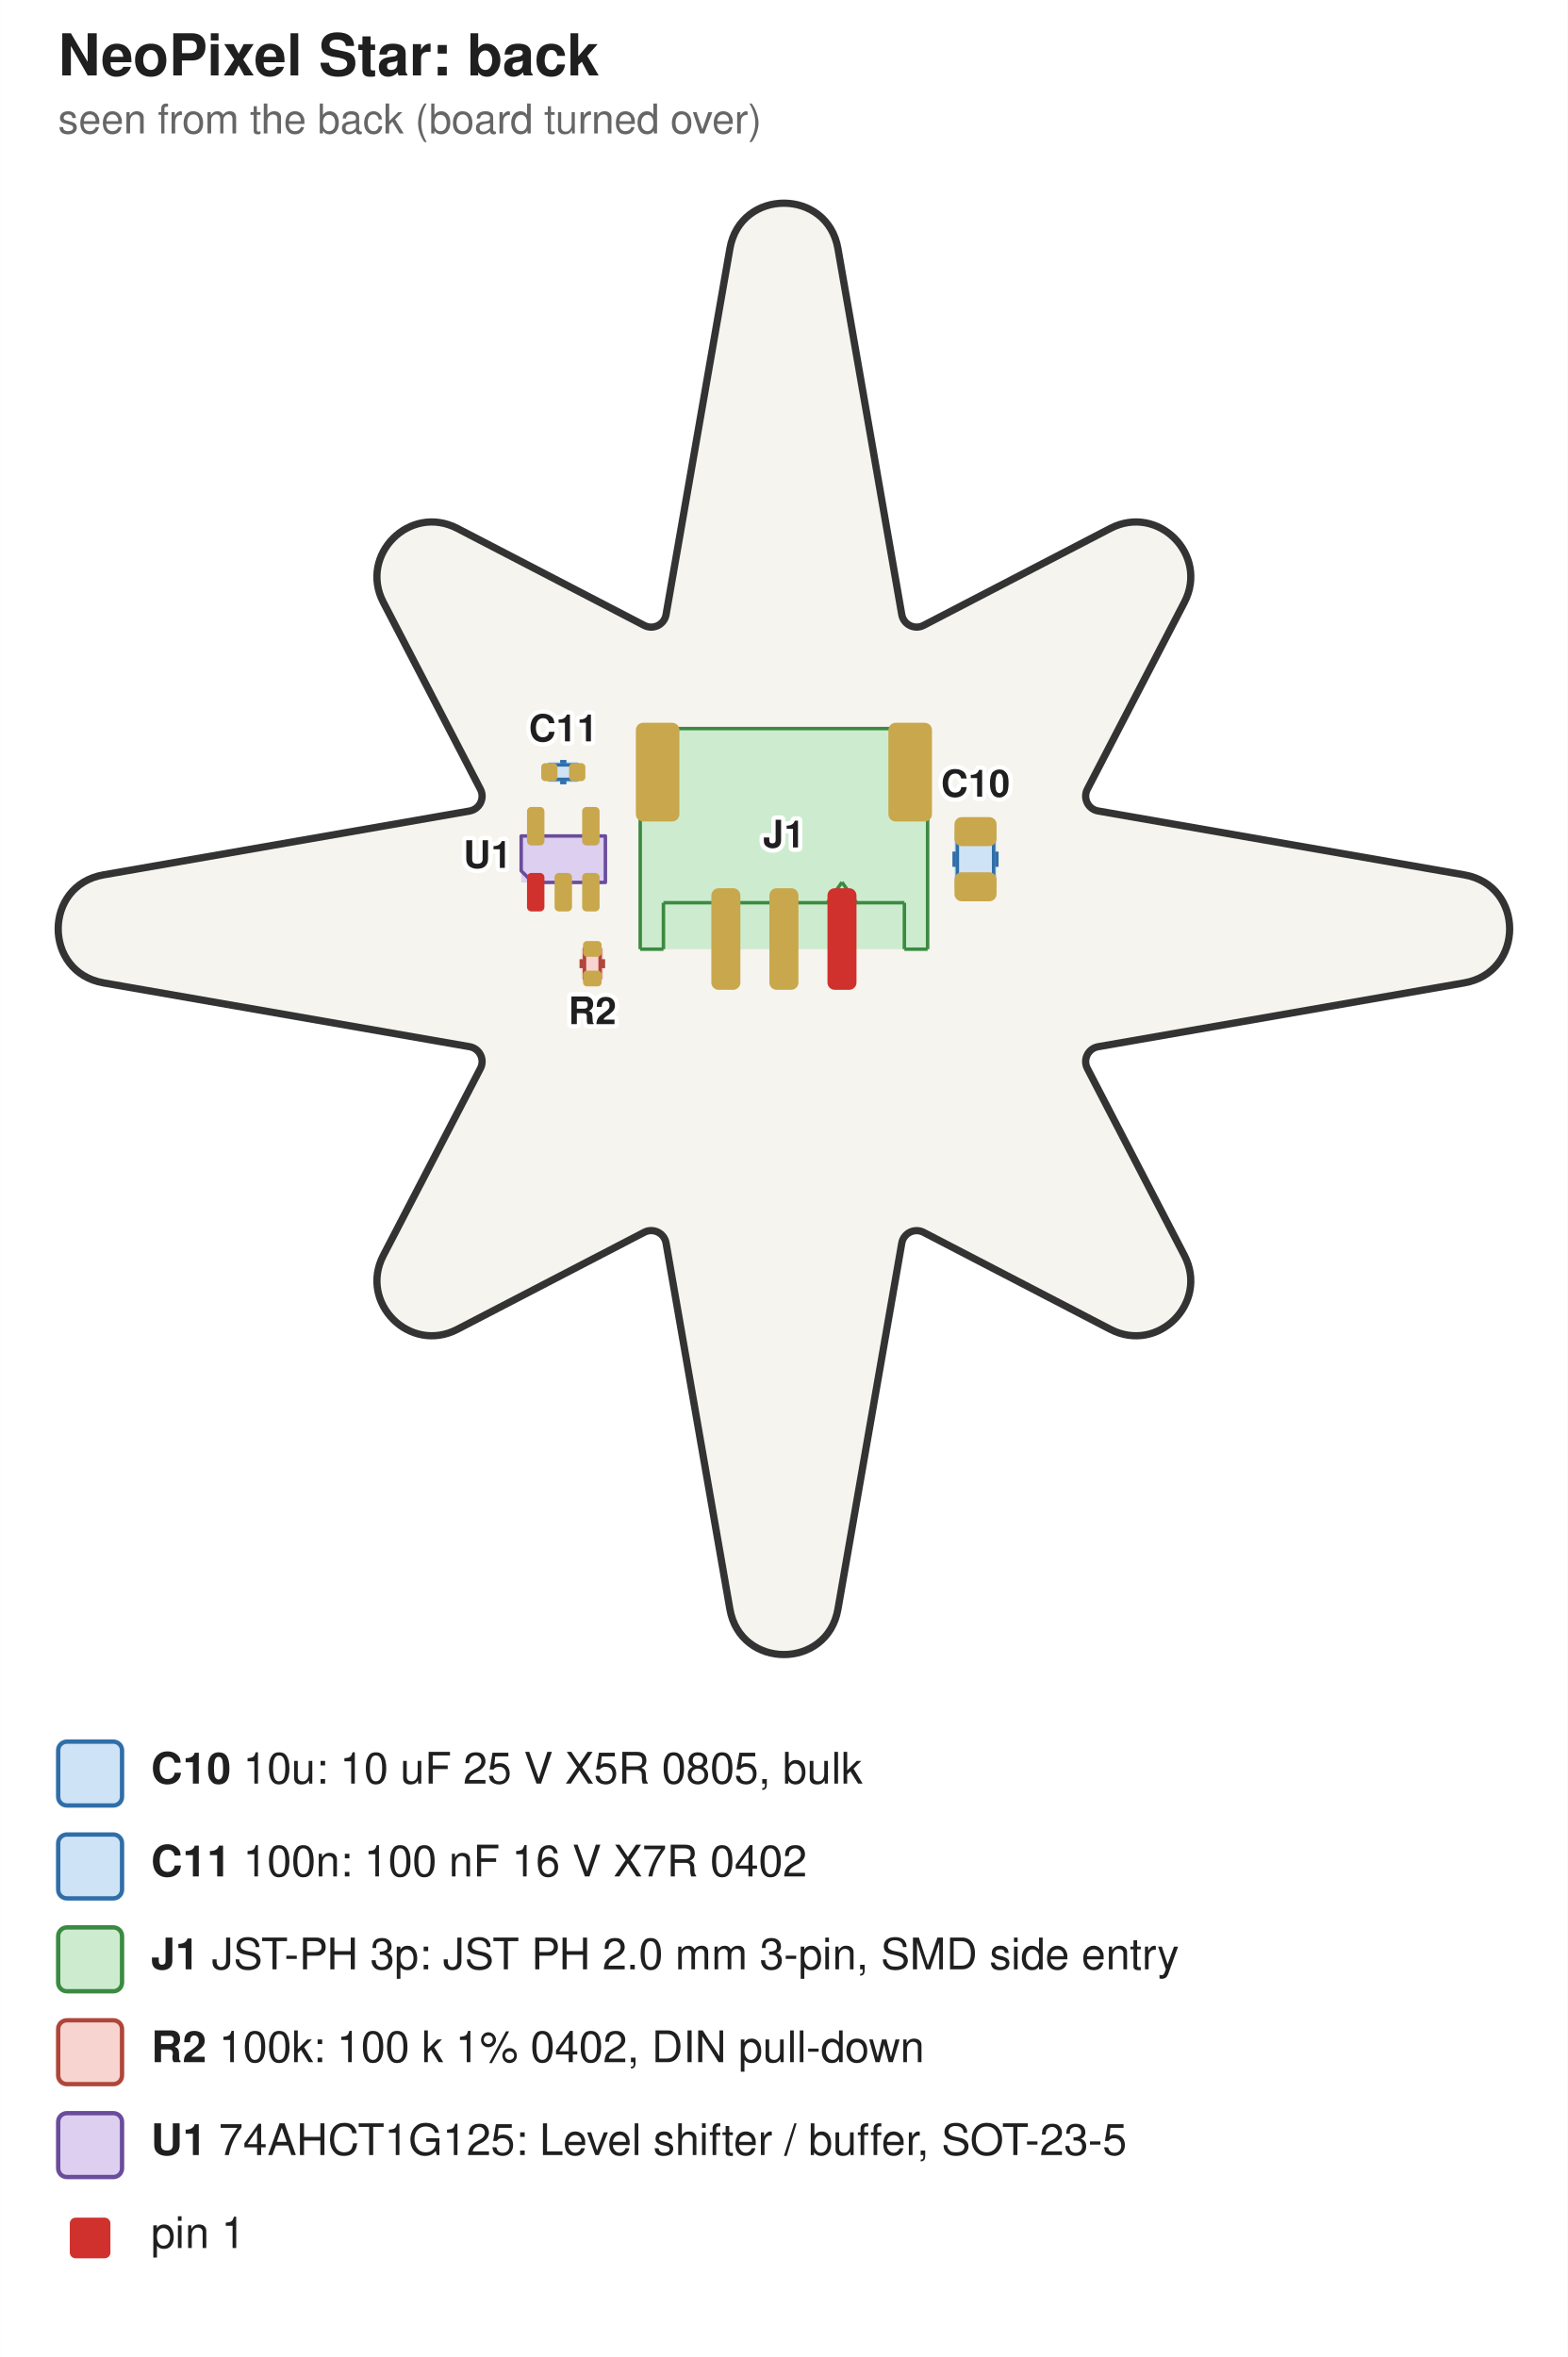
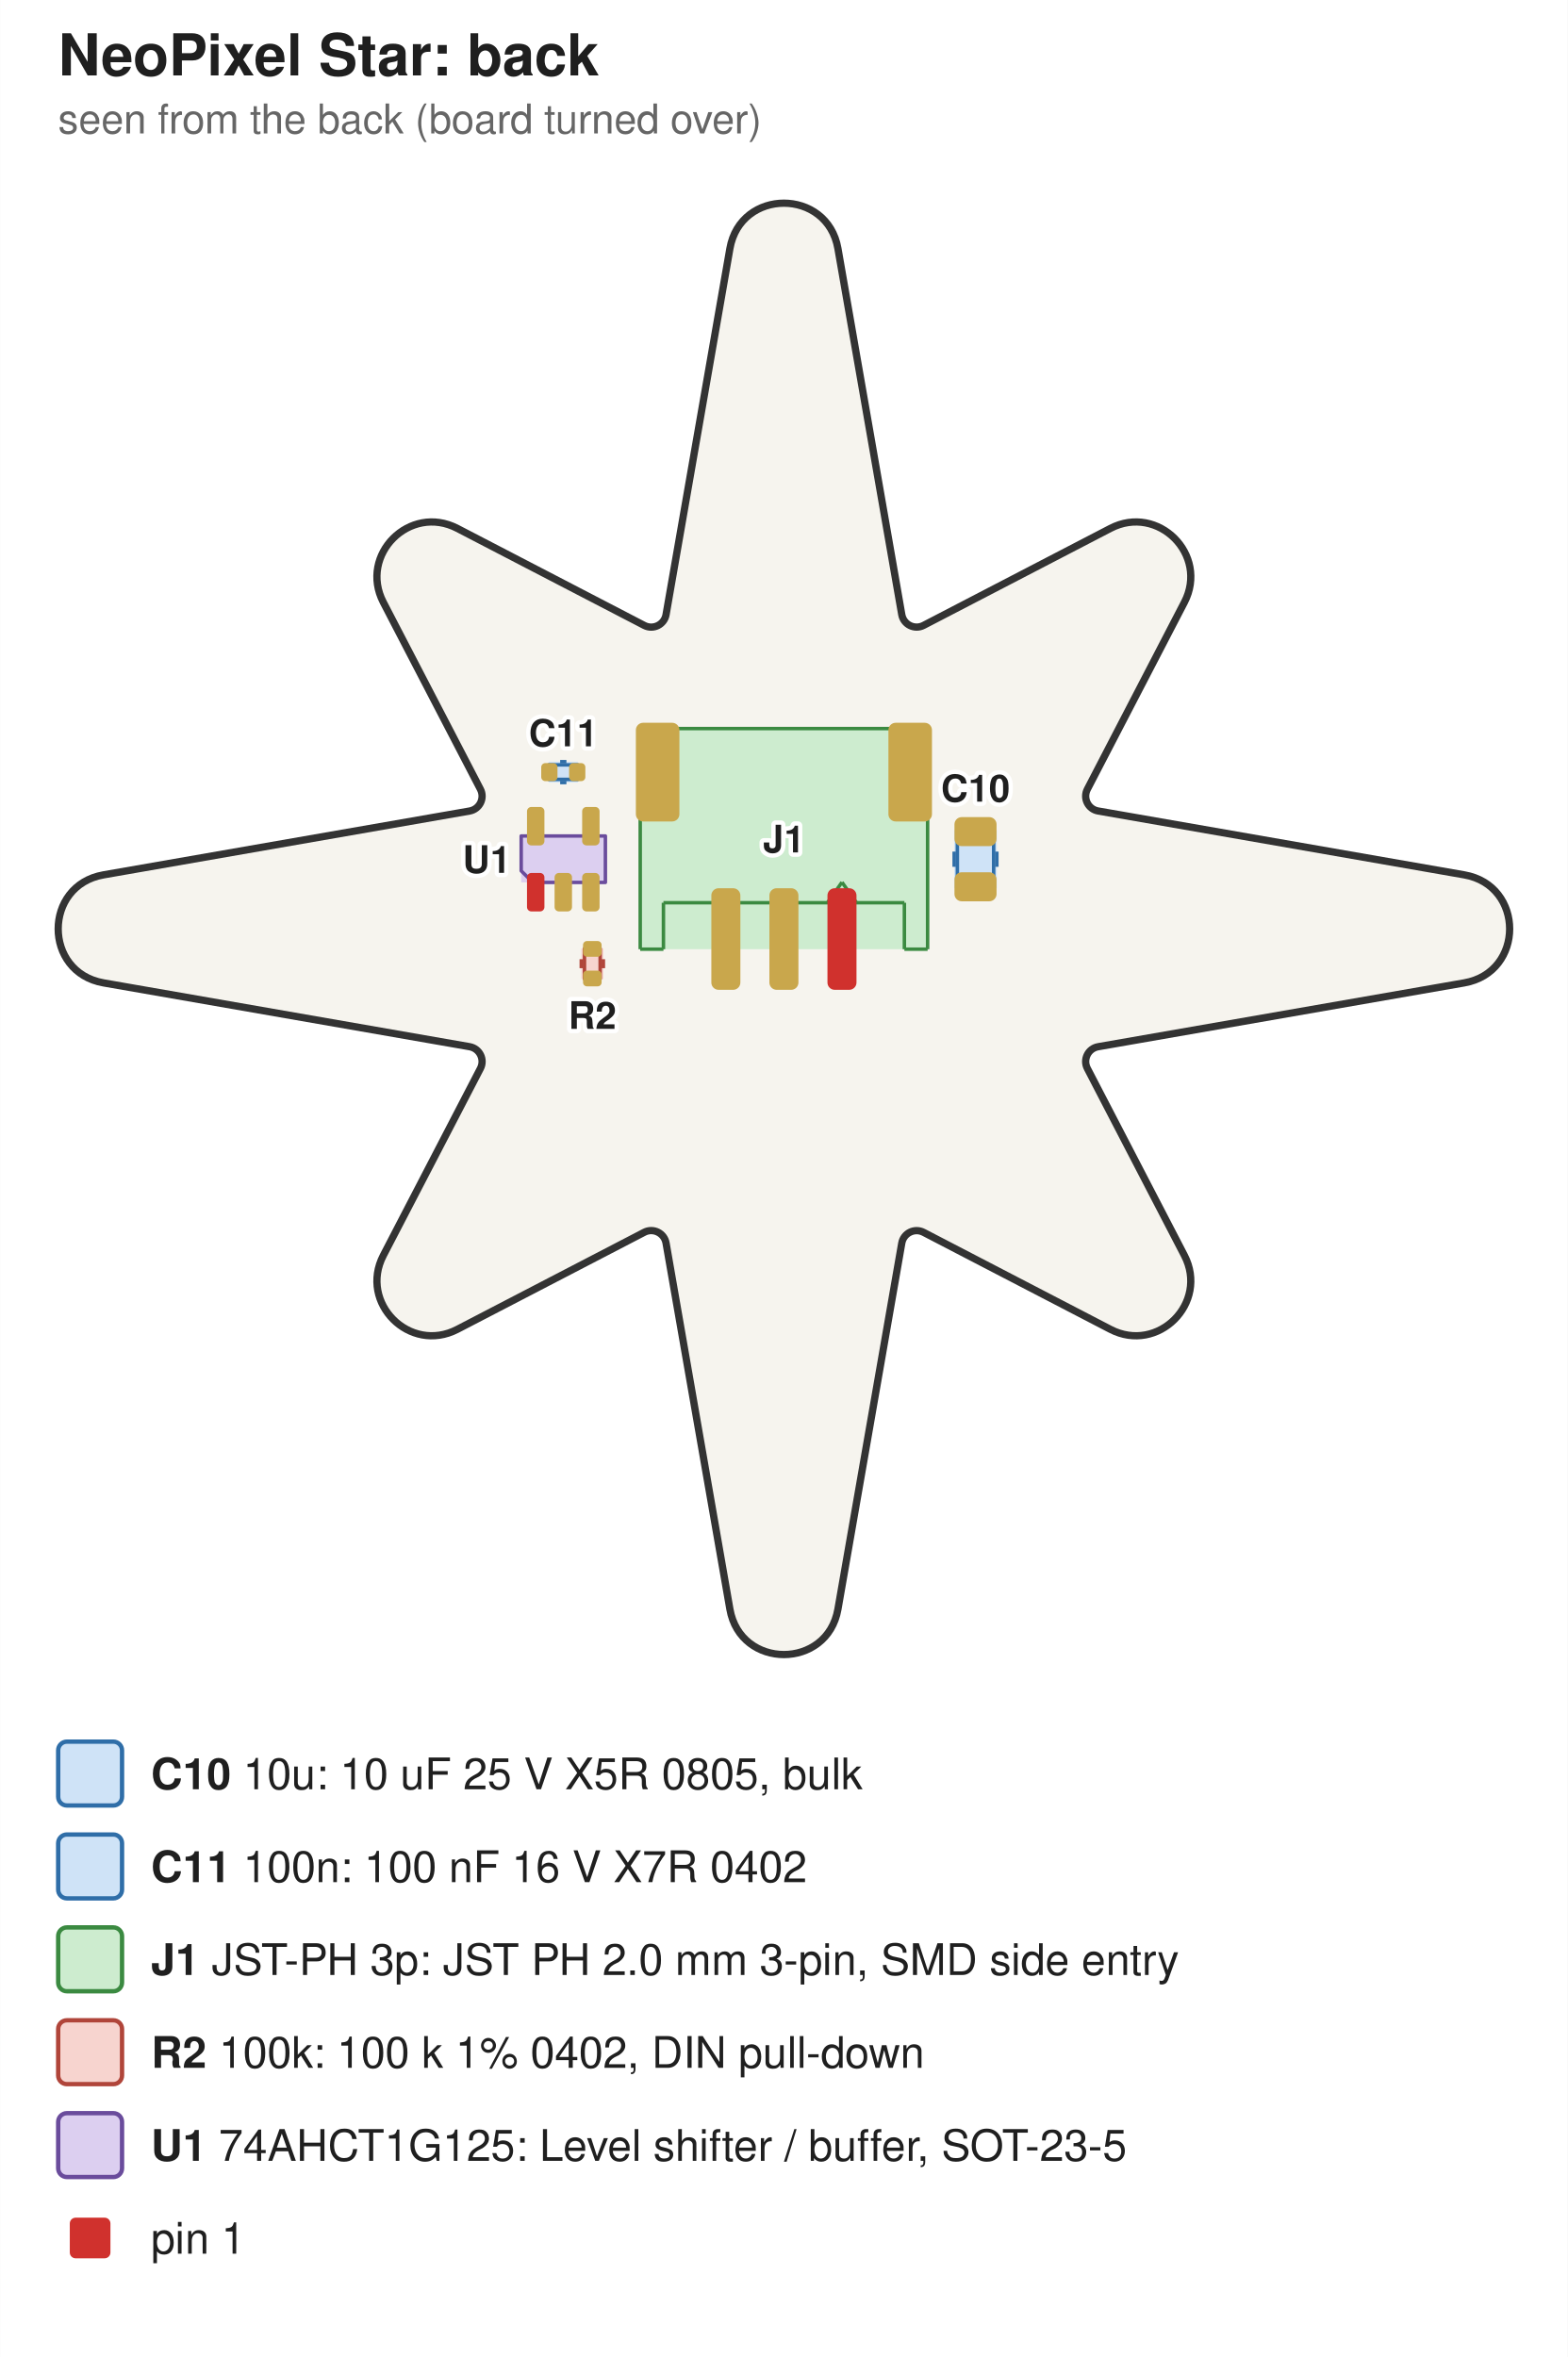
<svg xmlns="http://www.w3.org/2000/svg" viewBox="73 68 54 81.2" width="864" height="1299">
  <rect x="73" y="68" width="54" height="81.2" fill="#ffffff" />
  <g font-family="Helvetica, Arial, sans-serif" fill="#1f1f1f">
    <text x="75" y="70.6" font-size="2" font-weight="bold">NeoPixel Star: back</text>
    <text x="75" y="72.6" font-size="1.4" fill="#666666">seen from the back (board turned over)</text>
  </g>
  <g transform="translate(200,0) scale(-1,1)">
    <path d="M76.565,98.139 L89.175,95.939 C89.521,95.879 89.709,95.499 89.546,95.188 L86.205,88.75 C85.354,87.113 87.114,85.353 88.752,86.203 L95.188,89.545 C95.5,89.707 95.879,89.519 95.94,89.173 L98.139,76.564 C98.503,74.478 101.497,74.478 101.861,76.564 L104.06,89.174 C104.12,89.52 104.499,89.708 104.811,89.546 L111.251,86.203 C112.889,85.353 114.649,87.113 113.799,88.75 L110.456,95.188 C110.293,95.5 110.482,95.879 110.828,95.94 L123.436,98.139 C125.521,98.503 125.521,101.497 123.436,101.861 L110.828,104.059 C110.482,104.12 110.293,104.499 110.456,104.811 L113.799,111.25 C114.648,112.887 112.889,114.647 111.251,113.797 L104.811,110.453 C104.499,110.291 104.12,110.479 104.06,110.825 L101.861,123.436 C101.497,125.522 98.503,125.522 98.139,123.436 L95.94,110.827 C95.879,110.481 95.5,110.293 95.188,110.455 L88.752,113.797 C87.114,114.647 85.355,112.887 86.205,111.25 L89.546,104.811 C89.709,104.499 89.521,104.12 89.175,104.06 L76.565,101.861 C74.478,101.497 74.478,98.503 76.565,98.139 Z" fill="#f6f4ee" stroke="#333333" stroke-width="0.25" />
    <g transform="translate(93.4,97.6) rotate(-90)" stroke="#2f6ea8" stroke-width="0.12" fill="none" stroke-linejoin="round">
      <rect x="-1" y="-0.735" width="2" height="1.47" fill="#cfe3f7" stroke="none" />
      <line x1="-0.261" y1="-0.735" x2="0.261" y2="-0.735" />
      <line x1="-0.261" y1="0.735" x2="0.261" y2="0.735" />
      <rect x="-1" y="-0.625" width="2" height="1.25" />
    </g>
    <g transform="translate(93.4,97.6) rotate(-90)">
      <g transform="translate(-0.95,0) rotate(-0)" fill="#c9a74c">
        <rect x="-0.5" y="-0.725" width="1" height="1.45" rx="0.25" />
      </g>
      <g transform="translate(0.95,0) rotate(-0)" fill="#c9a74c">
        <rect x="-0.5" y="-0.725" width="1" height="1.45" rx="0.25" />
      </g>
    </g>
    <g transform="translate(107.6,94.6) rotate(-180)" stroke="#2f6ea8" stroke-width="0.12" fill="none" stroke-linejoin="round">
      <rect x="-0.5" y="-0.36" width="1" height="0.72" fill="#cfe3f7" stroke="none" />
      <line x1="-0.108" y1="0.36" x2="0.108" y2="0.36" />
      <line x1="-0.108" y1="-0.36" x2="0.108" y2="-0.36" />
      <rect x="-0.5" y="-0.25" width="1" height="0.5" />
    </g>
    <g transform="translate(107.6,94.6) rotate(-180)">
      <g transform="translate(-0.48,0) rotate(-0)" fill="#c9a74c">
        <rect x="-0.28" y="-0.31" width="0.56" height="0.62" rx="0.14" />
      </g>
      <g transform="translate(0.48,0) rotate(-0)" fill="#c9a74c">
        <rect x="-0.28" y="-0.31" width="0.56" height="0.62" rx="0.14" />
      </g>
    </g>
    <g transform="translate(100,97.5) rotate(-0)" stroke="#3b8a41" stroke-width="0.12" fill="none" stroke-linejoin="round">
      <rect x="-4.95" y="-4.4" width="9.9" height="7.6" fill="#cdeccf" stroke="none" />
      <line x1="-4.95" y1="-4.4" x2="4.95" y2="-4.4" />
      <line x1="-4.95" y1="3.2" x2="-4.95" y2="-4.4" />
      <line x1="-4.95" y1="3.2" x2="-4.15" y2="3.2" />
      <line x1="-4.15" y1="1.6" x2="4.15" y2="1.6" />
      <line x1="-4.15" y1="3.2" x2="-4.15" y2="1.6" />
      <line x1="-2.5" y1="1.6" x2="-2" y2="0.893" />
      <line x1="-2" y1="0.893" x2="-1.5" y2="1.6" />
      <line x1="4.15" y1="1.6" x2="4.15" y2="3.2" />
      <line x1="4.15" y1="3.2" x2="4.95" y2="3.2" />
      <line x1="4.95" y1="3.2" x2="4.95" y2="-4.4" />
    </g>
    <g transform="translate(100,97.5) rotate(-0)">
      <g transform="translate(-2,2.85) rotate(-0)" fill="#d0312d">
        <rect x="-0.5" y="-1.75" width="1" height="3.5" rx="0.25" />
      </g>
      <g transform="translate(0,2.85) rotate(-0)" fill="#c9a74c">
        <rect x="-0.5" y="-1.75" width="1" height="3.5" rx="0.25" />
      </g>
      <g transform="translate(2,2.85) rotate(-0)" fill="#c9a74c">
        <rect x="-0.5" y="-1.75" width="1" height="3.5" rx="0.25" />
      </g>
      <g transform="translate(-4.35,-2.9) rotate(-0)" fill="#c9a74c">
        <rect x="-0.75" y="-1.7" width="1.5" height="3.4" rx="0.25" />
      </g>
      <g transform="translate(4.35,-2.9) rotate(-0)" fill="#c9a74c">
        <rect x="-0.75" y="-1.7" width="1.5" height="3.4" rx="0.25" />
      </g>
    </g>
    <g transform="translate(106.6,101.2) rotate(90)" stroke="#b0453a" stroke-width="0.12" fill="none" stroke-linejoin="round">
      <rect x="-0.525" y="-0.38" width="1.05" height="0.76" fill="#f7d4cf" stroke="none" />
      <line x1="-0.154" y1="0.38" x2="0.154" y2="0.38" />
      <line x1="-0.154" y1="-0.38" x2="0.154" y2="-0.38" />
      <rect x="-0.525" y="-0.27" width="1.05" height="0.54" />
    </g>
    <g transform="translate(106.6,101.2) rotate(90)">
      <g transform="translate(-0.51,0) rotate(-360)" fill="#c9a74c">
        <rect x="-0.27" y="-0.32" width="0.54" height="0.64" rx="0.135" />
      </g>
      <g transform="translate(0.51,0) rotate(-360)" fill="#c9a74c">
        <rect x="-0.27" y="-0.32" width="0.54" height="0.64" rx="0.135" />
      </g>
    </g>
    <g transform="translate(107.6,97.6) rotate(-90)" stroke="#6a4c9c" stroke-width="0.12" fill="none" stroke-linejoin="round">
      <rect x="-0.8" y="-1.45" width="1.6" height="2.9" fill="#dccff0" stroke="none" />
      <polygon points="-0.4,1.45 0.8,1.45 0.8,-1.45 -0.8,-1.45 -0.8,1.05" fill="none" />
    </g>
    <g transform="translate(107.6,97.6) rotate(-90)">
      <g transform="translate(-1.137,0.95) rotate(-0)" fill="#d0312d">
        <rect x="-0.662" y="-0.3" width="1.325" height="0.6" rx="0.15" />
      </g>
      <g transform="translate(-1.137,0) rotate(-0)" fill="#c9a74c">
        <rect x="-0.662" y="-0.3" width="1.325" height="0.6" rx="0.15" />
      </g>
      <g transform="translate(-1.137,-0.95) rotate(-0)" fill="#c9a74c">
        <rect x="-0.662" y="-0.3" width="1.325" height="0.6" rx="0.15" />
      </g>
      <g transform="translate(1.137,-0.95) rotate(-0)" fill="#c9a74c">
        <rect x="-0.662" y="-0.3" width="1.325" height="0.6" rx="0.15" />
      </g>
      <g transform="translate(1.137,0.95) rotate(-0)" fill="#c9a74c">
        <rect x="-0.662" y="-0.3" width="1.325" height="0.6" rx="0.15" />
      </g>
    </g>
  </g>
-   <g font-family="Helvetica, Arial, sans-serif" font-size="1.3" font-weight="bold" fill="#1f1f1f" text-anchor="middle" dominant-baseline="central" stroke="#ffffff" stroke-width="0.3" paint-order="stroke" stroke-linejoin="round">
-     <text x="100" y="96.9">J1</text>
-     <text x="106.6" y="95.15">C10</text>
-     <text x="92.4" y="93.24">C11</text>
-     <text x="93.4" y="102.98">R2</text>
-     <text x="89.794" y="97.6">U1</text>
+   <g font-family="Helvetica, Arial, sans-serif" font-size="1.3" font-weight="bold" fill="#1f1f1f" text-anchor="middle" stroke="#ffffff" stroke-width="0.3" paint-order="stroke" stroke-linejoin="round">
+     <text x="100" y="97.368">J1</text>
+     <text x="106.6" y="95.618">C10</text>
+     <text x="92.4" y="93.708">C11</text>
+     <text x="93.4" y="103.448">R2</text>
+     <text x="89.769" y="98.068">U1</text>
  </g>
-   <g font-family="Helvetica, Arial, sans-serif" font-size="1.5" fill="#1f1f1f" dominant-baseline="central">
+   <g font-family="Helvetica, Arial, sans-serif" font-size="1.5" fill="#1f1f1f">
    <rect x="75" y="128" width="2.2" height="2.2" rx="0.3" fill="#cfe3f7" stroke="#2f6ea8" stroke-width="0.15" />
-     <text x="78.2" y="129.1">
+     <text x="78.2" y="129.64">
      <tspan font-weight="bold">C10</tspan>  10u: 10 uF 25 V X5R 0805, bulk</text>
    <rect x="75" y="131.2" width="2.2" height="2.2" rx="0.3" fill="#cfe3f7" stroke="#2f6ea8" stroke-width="0.15" />
-     <text x="78.2" y="132.3">
+     <text x="78.2" y="132.84">
      <tspan font-weight="bold">C11</tspan>  100n: 100 nF 16 V X7R 0402</text>
    <rect x="75" y="134.4" width="2.2" height="2.2" rx="0.3" fill="#cdeccf" stroke="#3b8a41" stroke-width="0.15" />
-     <text x="78.2" y="135.5">
+     <text x="78.2" y="136.04">
      <tspan font-weight="bold">J1</tspan>  JST-PH 3p: JST PH 2.0 mm 3-pin, SMD side entry</text>
    <rect x="75" y="137.6" width="2.2" height="2.2" rx="0.3" fill="#f7d4cf" stroke="#b0453a" stroke-width="0.15" />
-     <text x="78.2" y="138.7">
+     <text x="78.2" y="139.24">
      <tspan font-weight="bold">R2</tspan>  100k: 100 k 1% 0402, DIN pull-down</text>
    <rect x="75" y="140.8" width="2.2" height="2.2" rx="0.3" fill="#dccff0" stroke="#6a4c9c" stroke-width="0.15" />
-     <text x="78.2" y="141.9">
+     <text x="78.2" y="142.44">
      <tspan font-weight="bold">U1</tspan>  74AHCT1G125: Level shifter / buffer, SOT-23-5</text>
    <rect x="75.4" y="144.4" width="1.4" height="1.4" rx="0.2" fill="#d0312d" />
-     <text x="78.2" y="145.1">pin 1</text>
+     <text x="78.2" y="145.64">pin 1</text>
  </g>
</svg>
